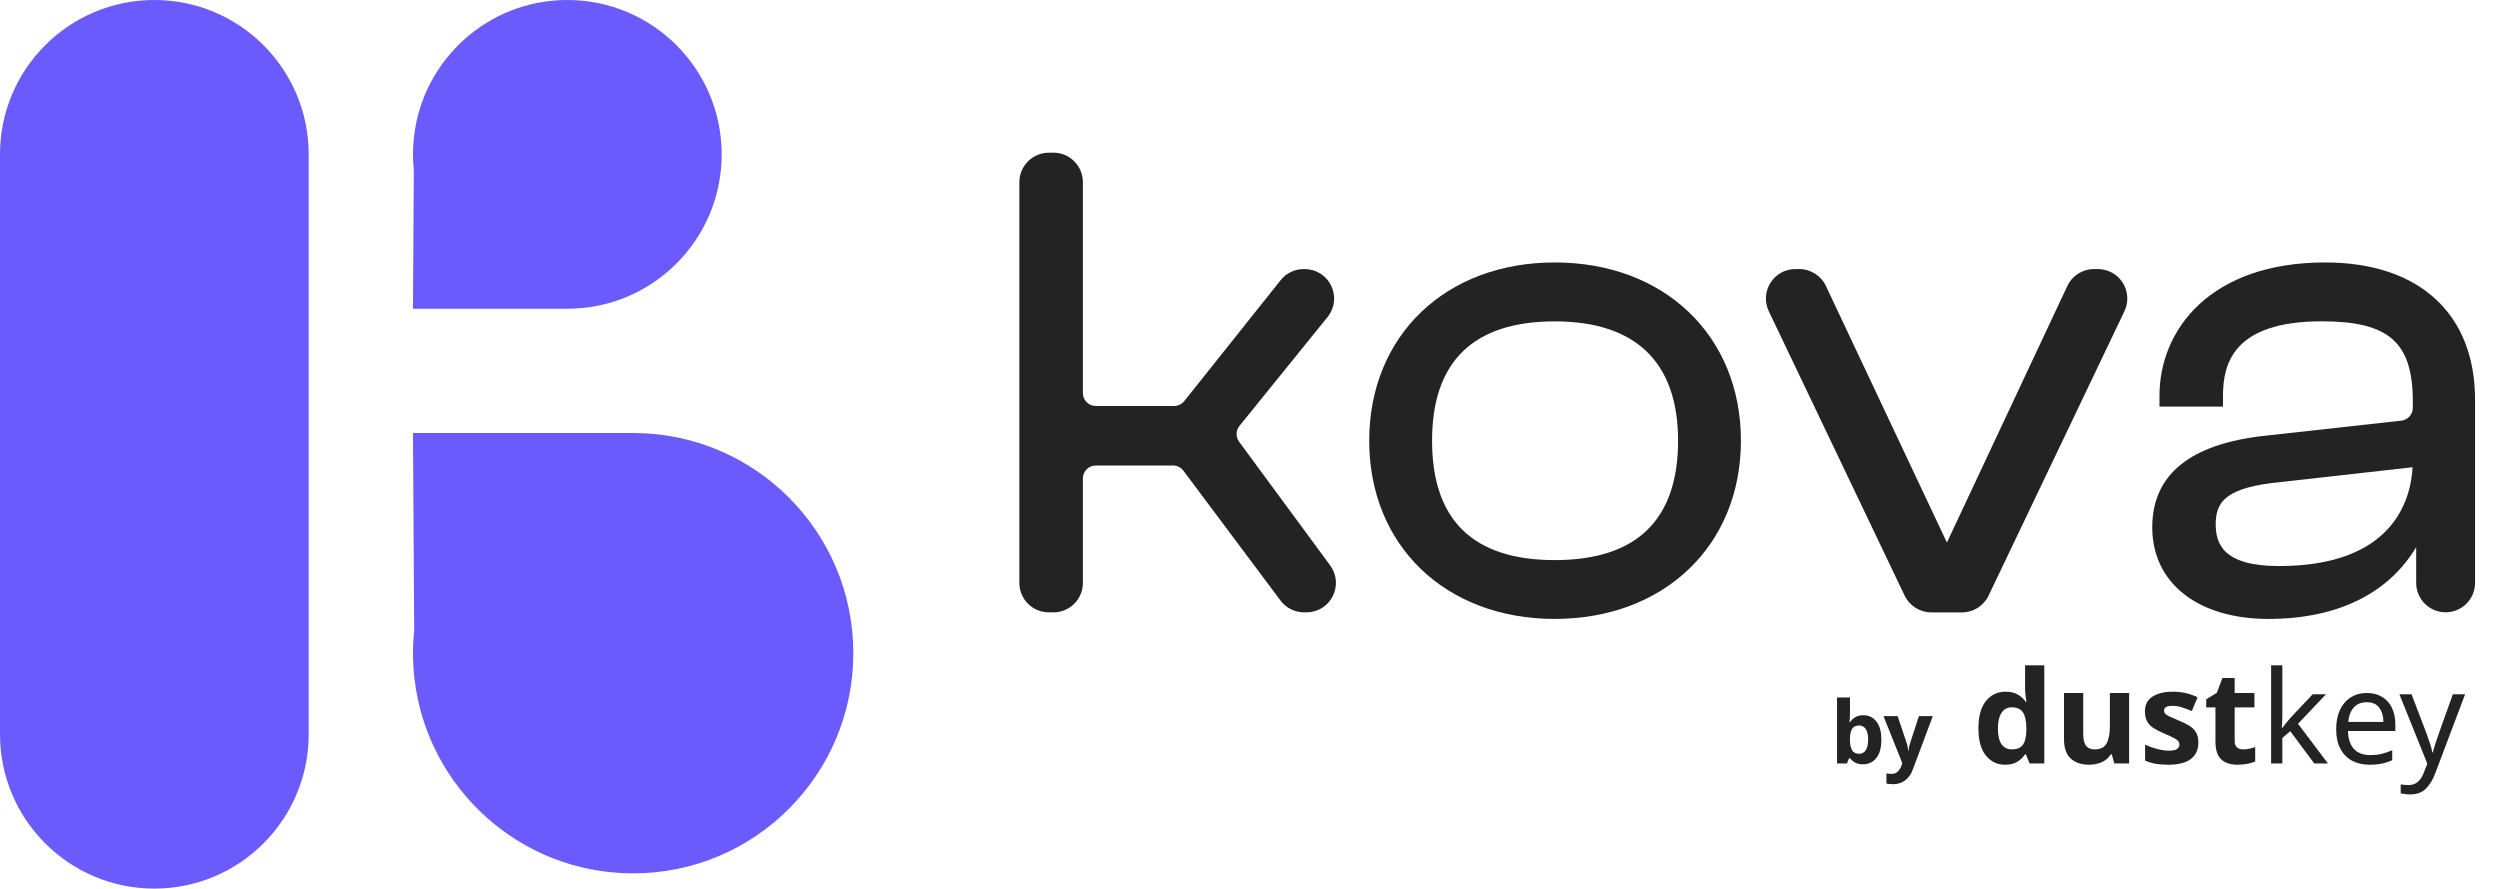
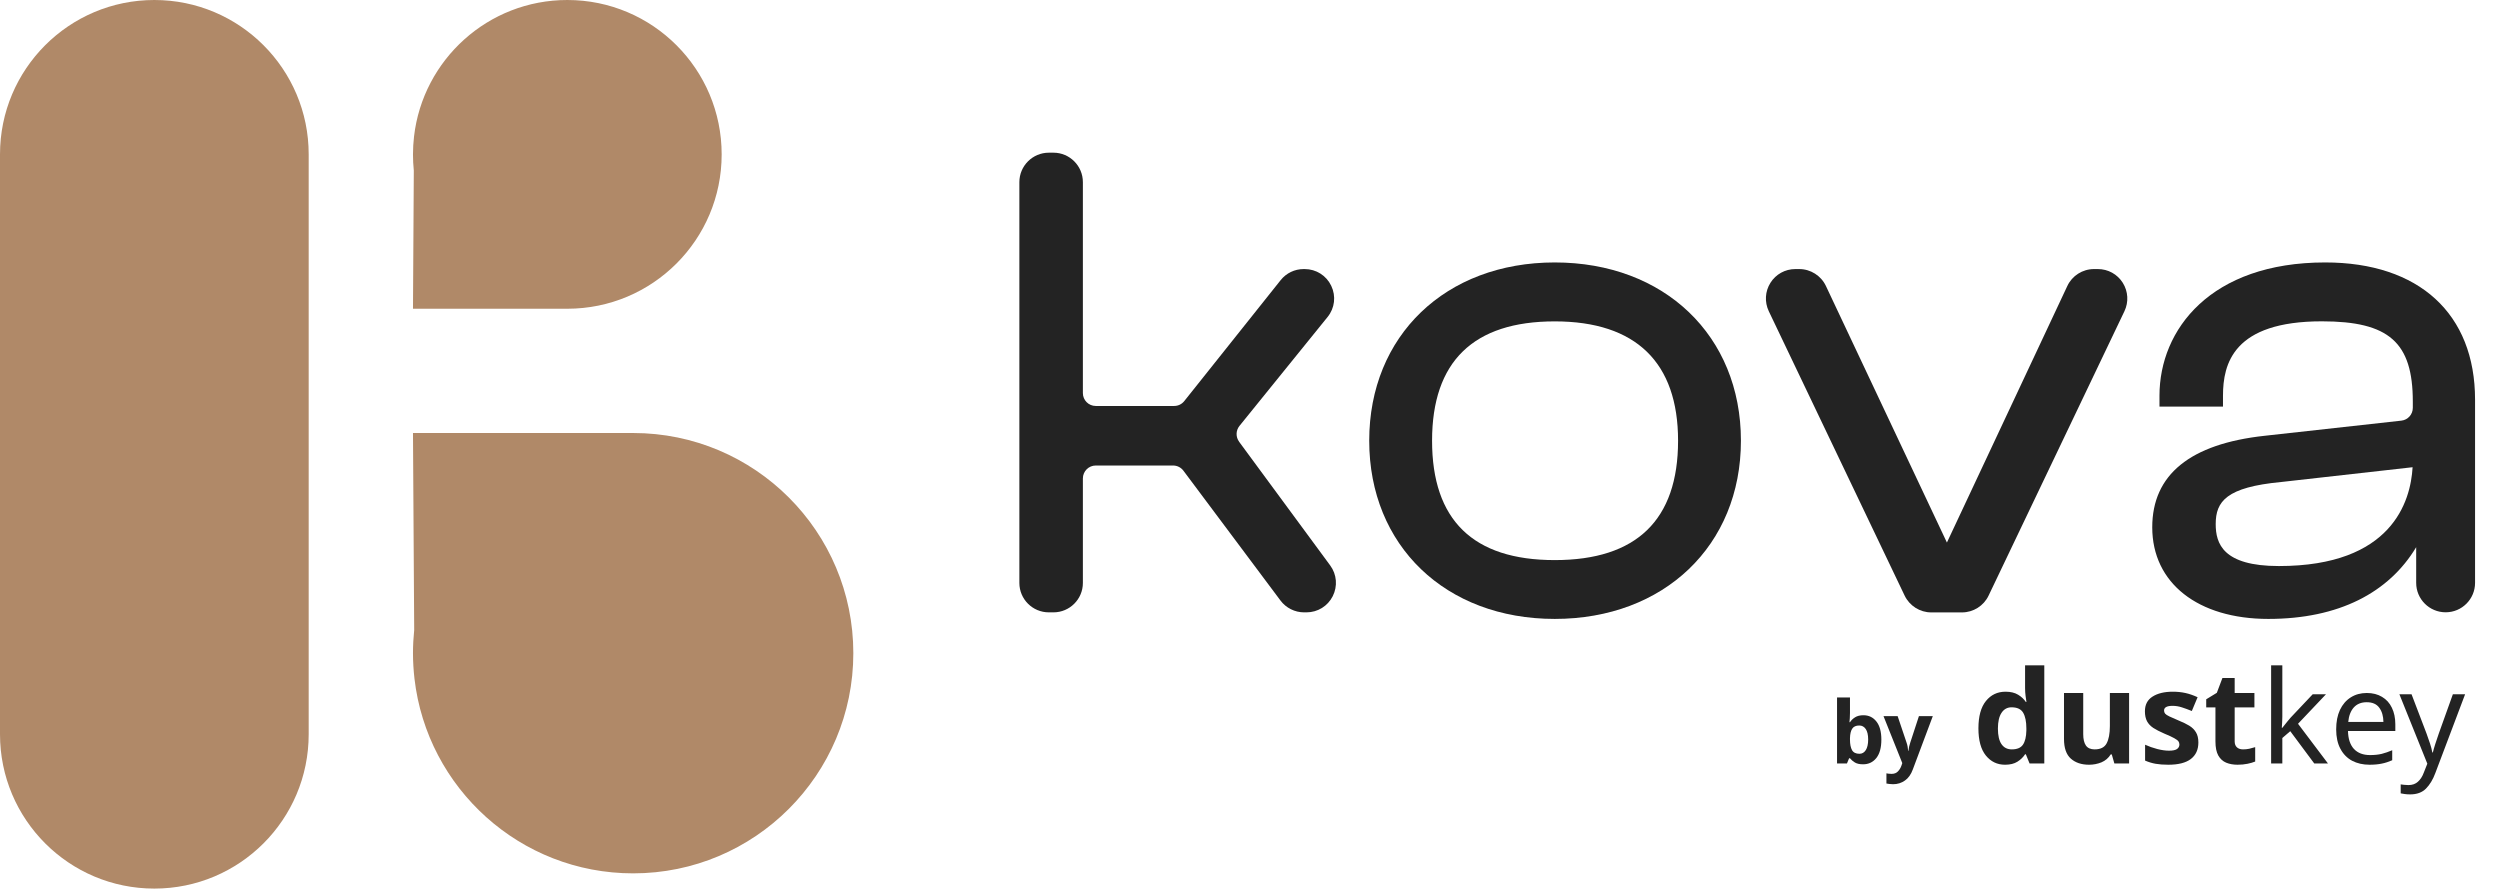
<svg xmlns="http://www.w3.org/2000/svg" id="Capa_1" version="1.1" viewBox="0 0 453.05 161.03">
  <defs>
    <style>
      .st0 {
        fill: #232323;
      }

      .st1 {
        font-family: SpaceGrotesk-Light, 'Space Grotesk';
        font-weight: 300;
      }

      .st1, .st2 {
        font-size: 23.39px;
      }

      .st3 {
-         fill: #6b5afc;
+         fill: #b08968;
      }

      .st4 {
        font-size: 15.72px;
      }

      .st4, .st2 {
        font-family: SpaceGrotesk-Bold, 'Space Grotesk';
        font-weight: 700;
      }
    </style>
  </defs>
  <rect class="st3" x="0" y="0" width="55.94" height="161.03" rx="27.97" ry="27.97" />
  <path class="st3" d="M102.81,0h0C88.46,0,76.63,10.81,75.03,24.74h0c-.12,1.06-.19,2.14-.19,3.23h0c0,.99.05,1.97.15,2.94l-.15,25.04h27.97c15.45,0,27.97-12.52,27.97-27.97h0C130.78,12.52,118.26,0,102.81,0Z" />
  <path class="st3" d="M114.74,158.27h0c-20.48,0-37.34-15.43-39.63-35.29h0c-.17-1.51-.27-3.05-.27-4.61h0c0-1.41.08-2.81.22-4.19l-.22-35.71h39.9c22.04,0,39.9,17.87,39.9,39.9h0c0,22.04-17.87,39.9-39.9,39.9Z" />
  <g>
    <path class="st0" d="M224.55,80.04c-.63-.85-.6-2.03.06-2.85l15.97-19.74c1.31-1.61,1.56-3.78.67-5.65-.89-1.87-2.74-3.04-4.82-3.04h-.18c-1.63,0-3.15.73-4.17,2.01l-17.47,21.92c-.45.56-1.11.88-1.83.88h-14.21c-1.29,0-2.33-1.05-2.33-2.33v-38.23c0-2.94-2.39-5.34-5.33-5.34h-.84c-2.94,0-5.34,2.39-5.34,5.34v72.63c0,2.94,2.39,5.33,5.34,5.33h.84c2.94,0,5.33-2.39,5.33-5.33v-18.94c0-1.29,1.05-2.34,2.33-2.34h14.02c.73,0,1.43.35,1.87.94l17.59,23.53c1,1.34,2.6,2.14,4.27,2.14h.44c2.02,0,3.85-1.12,4.76-2.93.91-1.81.74-3.94-.46-5.57l-16.52-22.43Z" />
    <path class="st0" d="M281.75,47.56c-19.79,0-33.62,13.28-33.62,32.3s13.83,32.3,33.62,32.3,33.74-13.28,33.74-32.3-13.88-32.3-33.74-32.3ZM304.1,79.87c0,14.35-7.52,21.63-22.35,21.63s-22.23-7.28-22.23-21.63,7.48-21.63,22.23-21.63,22.35,7.48,22.35,21.63Z" />
    <path class="st0" d="M380.18,48.76h-.71c-2.06,0-3.96,1.2-4.83,3.07l-21.82,46.49-21.93-46.5c-.88-1.86-2.77-3.06-4.83-3.06h-.71c-1.84,0-3.53.93-4.51,2.49-.98,1.56-1.09,3.48-.3,5.15l24.62,51.54c.88,1.84,2.77,3.04,4.81,3.04h5.59c2.04,0,3.93-1.19,4.81-3.04l24.62-51.54c.79-1.66.68-3.59-.3-5.15-.98-1.56-2.67-2.49-4.51-2.49Z" />
    <path class="st0" d="M421.37,47.56c-20.74,0-30.03,12.13-30.03,24.15v1.98h11.51v-1.98c0-5.79,1.86-13.48,17.92-13.48,12.17,0,16.48,3.81,16.48,14.56v1.12c0,1.19-.89,2.19-2.08,2.32l-24.75,2.74c-13.53,1.47-20.39,7.05-20.39,16.59,0,10.09,8.26,16.6,21.04,16.6s21.85-4.77,26.79-13v6.47c0,2.94,2.39,5.33,5.34,5.33s5.33-2.39,5.33-5.33v-33.2c0-15.57-10.15-24.87-27.15-24.87ZM412.98,102.58c-10.14,0-11.45-4.07-11.45-7.61,0-4.11,1.94-6.68,11.85-7.62l23.83-2.68c-.35,6.21-3.75,17.91-24.23,17.91Z" />
  </g>
  <text class="st0" transform="translate(331.69 138.35)">
    <tspan class="st4" x="0" y="0">by</tspan>
    <tspan class="st2" x="19.71" y="0" xml:space="preserve"> dust</tspan>
    <tspan class="st1" x="77.9" y="0">key</tspan>
  </text>
</svg>
